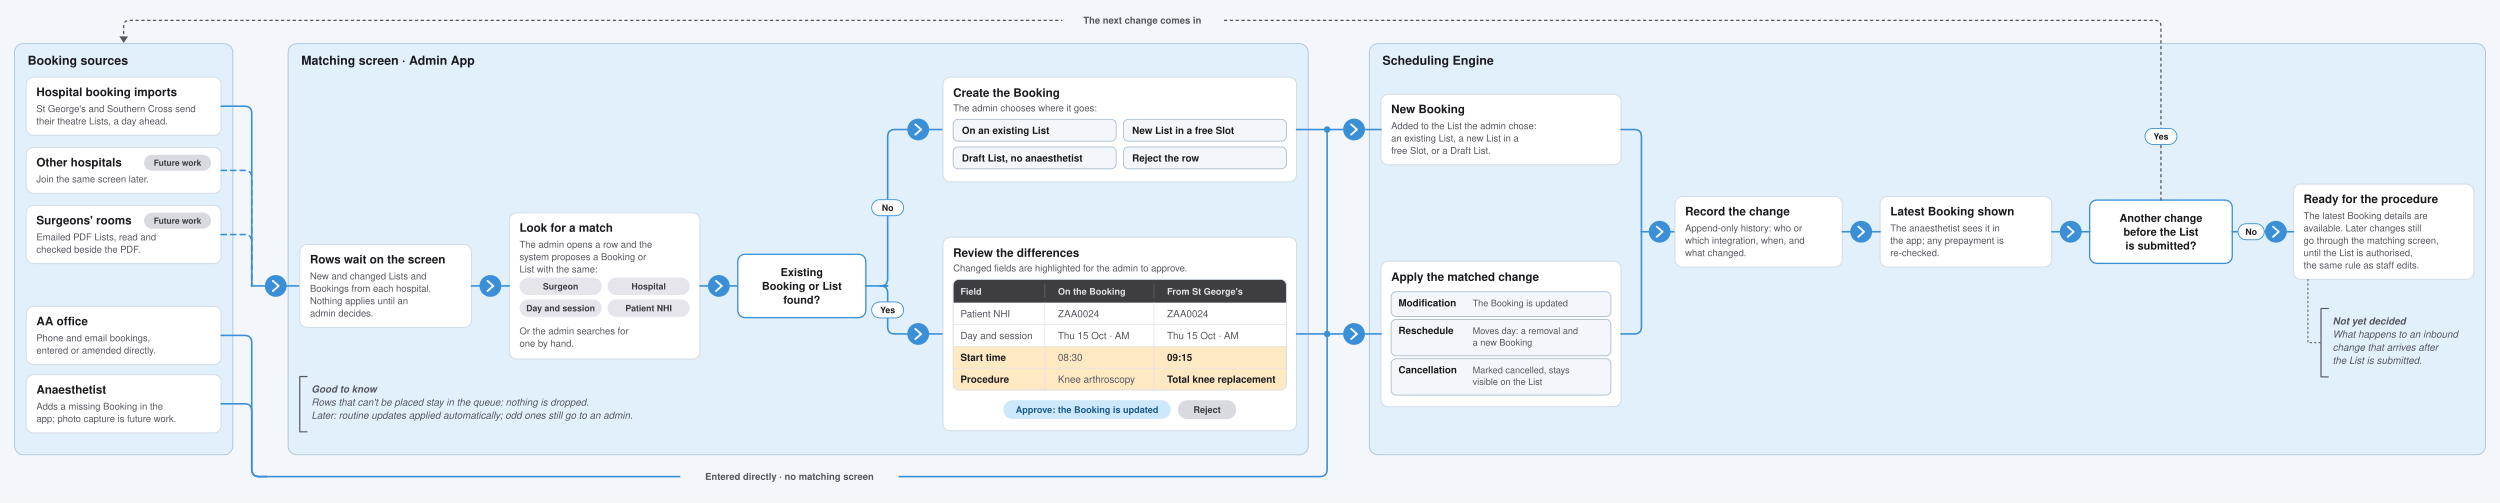
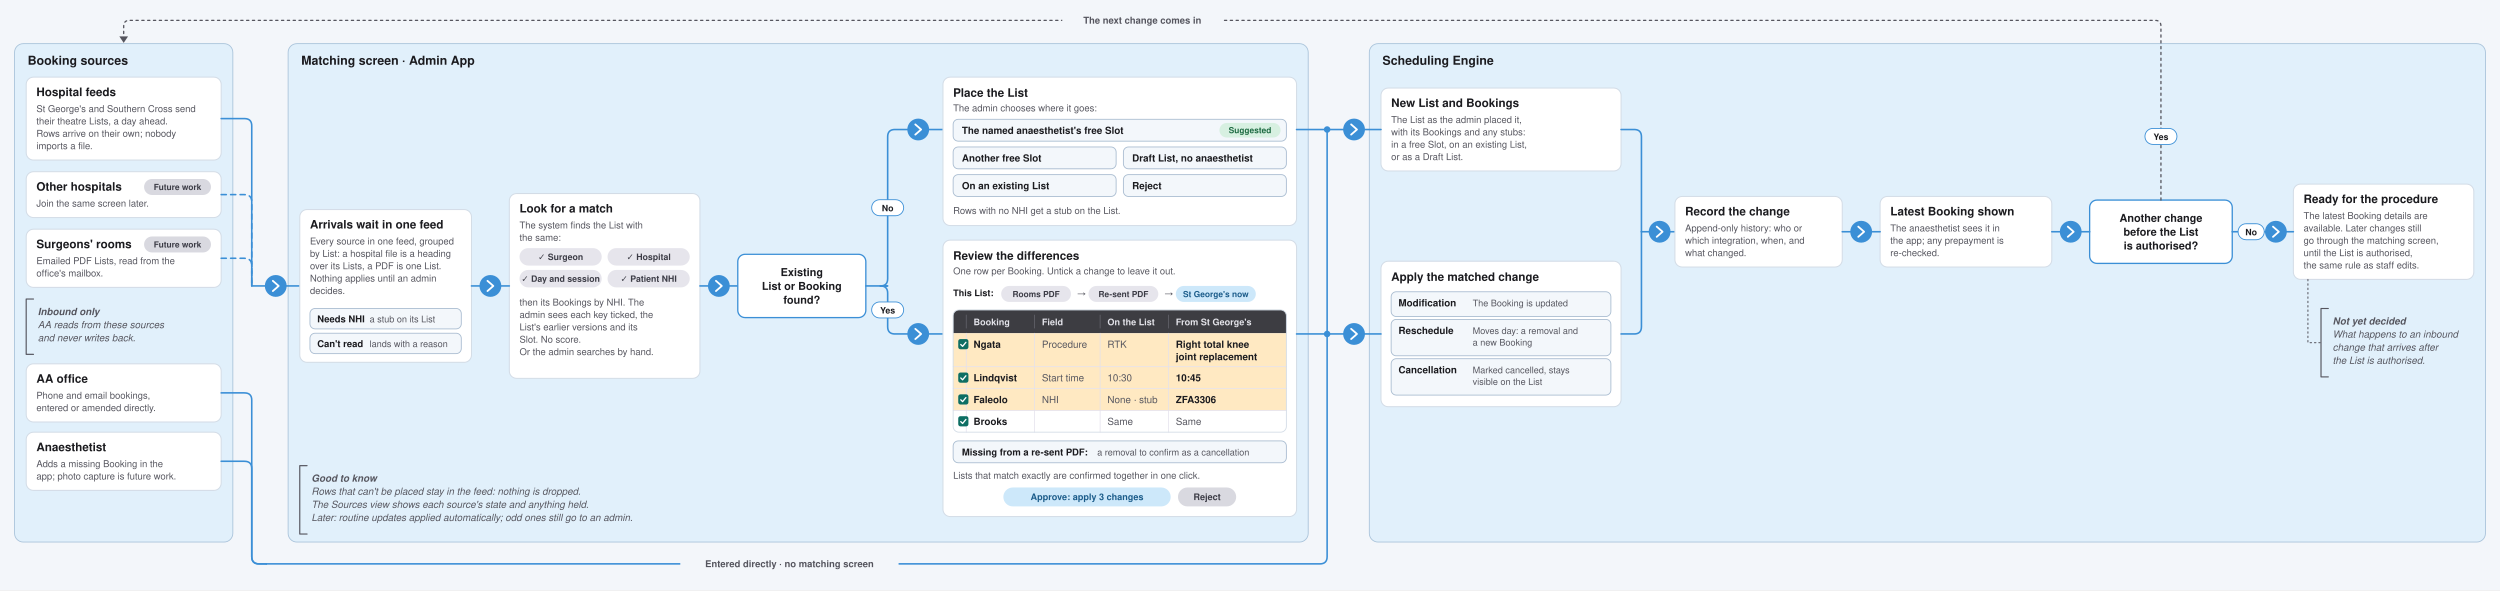
- <svg xmlns="http://www.w3.org/2000/svg" viewBox="0 0 3436 691" width="3436" height="691" font-family="'Schibsted Grotesk', 'Helvetica Neue', Helvetica, Arial, sans-serif">
-   <rect x="0" y="0" width="3436" height="691" rx="0" fill="#F3F6FA" />
-   <rect id="booking-sources" x="20" y="60" width="300" height="565" rx="12" fill="#E1F0FB" stroke="#A9C3DA" stroke-width="1.2" />
+ <svg xmlns="http://www.w3.org/2000/svg" viewBox="0 0 3436 811" width="3436" height="811" font-family="'Schibsted Grotesk', 'Helvetica Neue', Helvetica, Arial, sans-serif">
+   <rect x="0" y="0" width="3436" height="811" rx="0" fill="#F3F6FA" />
+   <rect id="booking-sources" x="20" y="60" width="300" height="685" rx="12" fill="#E1F0FB" stroke="#A9C3DA" stroke-width="1.2" />
  <text x="38" y="89" font-size="17" font-weight="800" fill="#1B1B1F" text-anchor="start">Booking sources</text>
-   <rect id="matching-screen" x="396" y="60" width="1402" height="565" rx="12" fill="#E1F0FB" stroke="#A9C3DA" stroke-width="1.2" />
+   <rect id="matching-screen" x="396" y="60" width="1402" height="685" rx="12" fill="#E1F0FB" stroke="#A9C3DA" stroke-width="1.2" />
  <text x="414" y="89" font-size="17" font-weight="800" fill="#1B1B1F" text-anchor="start">Matching screen · Admin App</text>
-   <rect id="scheduling-engine" x="1882" y="60" width="1534" height="565" rx="12" fill="#E1F0FB" stroke="#A9C3DA" stroke-width="1.2" />
+   <rect id="scheduling-engine" x="1882" y="60" width="1534" height="685" rx="12" fill="#E1F0FB" stroke="#A9C3DA" stroke-width="1.2" />
  <text x="1900" y="89" font-size="17" font-weight="800" fill="#1B1B1F" text-anchor="start">Scheduling Engine</text>
-   <rect id="hospital-systems" x="36" y="106.0" width="268" height="80" rx="10" fill="#FFFFFF" stroke="#D3DCE6" stroke-width="1.4" />
-   <text x="50" y="132.0" font-size="16" font-weight="700" fill="#1B1B1F" text-anchor="start">Hospital booking imports</text>
-   <text x="50" y="154.0" font-size="13" font-weight="400" fill="#55555E" text-anchor="start">St George's and Southern Cross send</text>
-   <text x="50" y="171.0" font-size="13" font-weight="400" fill="#55555E" text-anchor="start">their theatre Lists, a day ahead.</text>
-   <rect id="other-hospitals" x="36" y="202.667" width="268" height="63" rx="10" fill="#FFFFFF" stroke="#D3DCE6" stroke-width="1.4" />
-   <text x="50" y="228.667" font-size="16" font-weight="700" fill="#1B1B1F" text-anchor="start">Other hospitals</text>
-   <rect x="198.0" y="212.667" width="92" height="22" rx="11.0" fill="#D9D9E0" />
-   <text x="244.0" y="227.807" font-size="11.5" font-weight="600" fill="#3C3C46" text-anchor="middle">Future work</text>
-   <text x="50" y="250.667" font-size="13" font-weight="400" fill="#55555E" text-anchor="start">Join the same screen later.</text>
-   <rect id="surgeons-rooms" x="36" y="282.333" width="268" height="80" rx="10" fill="#FFFFFF" stroke="#D3DCE6" stroke-width="1.4" />
-   <text x="50" y="308.333" font-size="16" font-weight="700" fill="#1B1B1F" text-anchor="start">Surgeons' rooms</text>
-   <rect x="198.0" y="292.333" width="92" height="22" rx="11.0" fill="#D9D9E0" />
-   <text x="244.0" y="307.473" font-size="11.5" font-weight="600" fill="#3C3C46" text-anchor="middle">Future work</text>
-   <text x="50" y="330.333" font-size="13" font-weight="400" fill="#55555E" text-anchor="start">Emailed PDF Lists, read and</text>
-   <text x="50" y="347.333" font-size="13" font-weight="400" fill="#55555E" text-anchor="start">checked beside the PDF.</text>
-   <rect id="aa-office" x="36" y="421.0" width="268" height="80" rx="10" fill="#FFFFFF" stroke="#D3DCE6" stroke-width="1.4" />
-   <text x="50" y="447.0" font-size="16" font-weight="700" fill="#1B1B1F" text-anchor="start">AA office</text>
-   <text x="50" y="469.0" font-size="13" font-weight="400" fill="#55555E" text-anchor="start">Phone and email bookings,</text>
-   <text x="50" y="486.0" font-size="13" font-weight="400" fill="#55555E" text-anchor="start">entered or amended directly.</text>
-   <rect id="anaesthetist-entry" x="36" y="515.0" width="268" height="80" rx="10" fill="#FFFFFF" stroke="#D3DCE6" stroke-width="1.4" />
-   <text x="50" y="541.0" font-size="16" font-weight="700" fill="#1B1B1F" text-anchor="start">Anaesthetist</text>
-   <text x="50" y="563.0" font-size="13" font-weight="400" fill="#55555E" text-anchor="start">Adds a missing Booking in the</text>
-   <text x="50" y="580.0" font-size="13" font-weight="400" fill="#55555E" text-anchor="start">app; photo capture is future work.</text>
-   <path d="M304 146.0 H336 Q346 146.0 346 156.0 V393" stroke="#3B8FD6" stroke-width="2.2" fill="none" stroke-linecap="round" stroke-linejoin="round" />
-   <path d="M304 234.167 H336 Q346 234.167 346 244.167 V393" stroke="#3B8FD6" stroke-width="2.2" fill="none" stroke-linecap="round" stroke-linejoin="round" stroke-dasharray="7 6" />
-   <path d="M304 322.333 H336 Q346 322.333 346 332.333 V393" stroke="#3B8FD6" stroke-width="2.2" fill="none" stroke-linecap="round" stroke-linejoin="round" stroke-dasharray="7 6" />
+   <rect id="hospital-systems" x="36" y="106" width="268" height="114" rx="10" fill="#FFFFFF" stroke="#D3DCE6" stroke-width="1.4" />
+   <text x="50" y="132" font-size="16" font-weight="700" fill="#1B1B1F" text-anchor="start">Hospital feeds</text>
+   <text x="50" y="154" font-size="13" font-weight="400" fill="#55555E" text-anchor="start">St George's and Southern Cross send</text>
+   <text x="50" y="171" font-size="13" font-weight="400" fill="#55555E" text-anchor="start">their theatre Lists, a day ahead.</text>
+   <text x="50" y="188" font-size="13" font-weight="400" fill="#55555E" text-anchor="start">Rows arrive on their own; nobody</text>
+   <text x="50" y="205" font-size="13" font-weight="400" fill="#55555E" text-anchor="start">imports a file.</text>
+   <rect id="other-hospitals" x="36" y="236" width="268" height="63" rx="10" fill="#FFFFFF" stroke="#D3DCE6" stroke-width="1.4" />
+   <text x="50" y="262" font-size="16" font-weight="700" fill="#1B1B1F" text-anchor="start">Other hospitals</text>
+   <rect x="198" y="246" width="92" height="22" rx="11.0" fill="#D9D9E0" />
+   <text x="244" y="261.14" font-size="11.5" font-weight="600" fill="#3C3C46" text-anchor="middle">Future work</text>
+   <text x="50" y="284" font-size="13" font-weight="400" fill="#55555E" text-anchor="start">Join the same screen later.</text>
+   <rect id="surgeons-rooms" x="36" y="315" width="268" height="80" rx="10" fill="#FFFFFF" stroke="#D3DCE6" stroke-width="1.4" />
+   <text x="50" y="341" font-size="16" font-weight="700" fill="#1B1B1F" text-anchor="start">Surgeons' rooms</text>
+   <rect x="198" y="325" width="92" height="22" rx="11.0" fill="#D9D9E0" />
+   <text x="244" y="340.14" font-size="11.5" font-weight="600" fill="#3C3C46" text-anchor="middle">Future work</text>
+   <text x="50" y="363" font-size="13" font-weight="400" fill="#55555E" text-anchor="start">Emailed PDF Lists, read from the</text>
+   <text x="50" y="380" font-size="13" font-weight="400" fill="#55555E" text-anchor="start">office's mailbox.</text>
+   <rect id="inbound-only" x="36" y="411" width="268" height="76" rx="0" fill="none" />
+   <path d="M46 411 H36 V487 H46" stroke="#55555E" stroke-width="1.6" fill="none" stroke-linecap="round" stroke-linejoin="round" />
+   <text x="52" y="433" font-size="13.5" font-weight="700" fill="#55555E" text-anchor="start" font-style="italic">Inbound only</text>
+   <text x="52" y="451" font-size="13.5" font-weight="400" fill="#55555E" text-anchor="start" font-style="italic">AA reads from these sources</text>
+   <text x="52" y="469" font-size="13.5" font-weight="400" fill="#55555E" text-anchor="start" font-style="italic">and never writes back.</text>
+   <rect id="aa-office" x="36" y="500" width="268" height="80" rx="10" fill="#FFFFFF" stroke="#D3DCE6" stroke-width="1.4" />
+   <text x="50" y="526" font-size="16" font-weight="700" fill="#1B1B1F" text-anchor="start">AA office</text>
+   <text x="50" y="548" font-size="13" font-weight="400" fill="#55555E" text-anchor="start">Phone and email bookings,</text>
+   <text x="50" y="565" font-size="13" font-weight="400" fill="#55555E" text-anchor="start">entered or amended directly.</text>
+   <rect id="anaesthetist-entry" x="36" y="594" width="268" height="80" rx="10" fill="#FFFFFF" stroke="#D3DCE6" stroke-width="1.4" />
+   <text x="50" y="620" font-size="16" font-weight="700" fill="#1B1B1F" text-anchor="start">Anaesthetist</text>
+   <text x="50" y="642" font-size="13" font-weight="400" fill="#55555E" text-anchor="start">Adds a missing Booking in the</text>
+   <text x="50" y="659" font-size="13" font-weight="400" fill="#55555E" text-anchor="start">app; photo capture is future work.</text>
+   <path d="M304 163 H336 Q346 163 346 173 V393" stroke="#3B8FD6" stroke-width="2.2" fill="none" stroke-linecap="round" stroke-linejoin="round" />
+   <path d="M304 267.5 H336 Q346 267.5 346 277.5 V393" stroke="#3B8FD6" stroke-width="2.2" fill="none" stroke-linecap="round" stroke-linejoin="round" stroke-dasharray="7 6" />
+   <path d="M304 355 H336 Q346 355 346 365 V393" stroke="#3B8FD6" stroke-width="2.2" fill="none" stroke-linecap="round" stroke-linejoin="round" stroke-dasharray="7 6" />
  <path d="M346 393 H412" stroke="#3B8FD6" stroke-width="2.2" fill="none" stroke-linecap="round" stroke-linejoin="round" />
  <circle cx="379.0" cy="393" r="15" fill="#3B8FD6" />
  <path d="M375.0 386 L383.0 393 L375.0 400" stroke="#FFFFFF" stroke-width="2.5" fill="none" stroke-linecap="round" stroke-linejoin="round" />
-   <path d="M304 461.0 H336 Q346 461.0 346 471.0 V645 Q346 655 356 655 H366" stroke="#3B8FD6" stroke-width="2.2" fill="none" stroke-linecap="round" stroke-linejoin="round" />
-   <path d="M304 555.0 H336 Q346 555.0 346 565.0 V645 Q346 655 356 655 H366" stroke="#3B8FD6" stroke-width="2.2" fill="none" stroke-linecap="round" stroke-linejoin="round" />
-   <rect id="rows-wait" x="412" y="336.0" width="236" height="114" rx="10" fill="#FFFFFF" stroke="#D3DCE6" stroke-width="1.4" />
-   <text x="426" y="362.0" font-size="16" font-weight="700" fill="#1B1B1F" text-anchor="start">Rows wait on the screen</text>
-   <text x="426" y="384.0" font-size="13" font-weight="400" fill="#55555E" text-anchor="start">New and changed Lists and</text>
-   <text x="426" y="401.0" font-size="13" font-weight="400" fill="#55555E" text-anchor="start">Bookings from each hospital.</text>
-   <text x="426" y="418.0" font-size="13" font-weight="400" fill="#55555E" text-anchor="start">Nothing applies until an</text>
-   <text x="426" y="435.0" font-size="13" font-weight="400" fill="#55555E" text-anchor="start">admin decides.</text>
-   <rect id="look-for-match" x="700" y="292.5" width="262" height="201" rx="10" fill="#FFFFFF" stroke="#D3DCE6" stroke-width="1.4" />
-   <text x="714" y="318.5" font-size="16" font-weight="700" fill="#1B1B1F" text-anchor="start">Look for a match</text>
-   <text x="714" y="340.5" font-size="13" font-weight="400" fill="#55555E" text-anchor="start">The admin opens a row and the</text>
-   <text x="714" y="357.5" font-size="13" font-weight="400" fill="#55555E" text-anchor="start">system proposes a Booking or</text>
-   <text x="714" y="374.5" font-size="13" font-weight="400" fill="#55555E" text-anchor="start">List with the same:</text>
-   <rect x="714.0" y="381.5" width="113.0" height="24" rx="12.0" fill="#E6E5EC" />
-   <text x="770.5" y="397.82" font-size="12" font-weight="600" fill="#3C3C46" text-anchor="middle">Surgeon</text>
-   <rect x="835.0" y="381.5" width="113.0" height="24" rx="12.0" fill="#E6E5EC" />
-   <text x="891.5" y="397.82" font-size="12" font-weight="600" fill="#3C3C46" text-anchor="middle">Hospital</text>
-   <rect x="714.0" y="411.5" width="113.0" height="24" rx="12.0" fill="#E6E5EC" />
-   <text x="770.5" y="427.82" font-size="12" font-weight="600" fill="#3C3C46" text-anchor="middle">Day and session</text>
-   <rect x="835.0" y="411.5" width="113.0" height="24" rx="12.0" fill="#E6E5EC" />
-   <text x="891.5" y="427.82" font-size="12" font-weight="600" fill="#3C3C46" text-anchor="middle">Patient NHI</text>
-   <text x="714" y="459.5" font-size="13" font-weight="400" fill="#55555E" text-anchor="start">Or the admin searches for</text>
-   <text x="714" y="476.5" font-size="13" font-weight="400" fill="#55555E" text-anchor="start">one by hand.</text>
+   <path d="M304 540 H336 Q346 540 346 550 V765 Q346 775 356 775 H366" stroke="#3B8FD6" stroke-width="2.2" fill="none" stroke-linecap="round" stroke-linejoin="round" />
+   <path d="M304 634 H336 Q346 634 346 644 V765 Q346 775 356 775 H366" stroke="#3B8FD6" stroke-width="2.2" fill="none" stroke-linecap="round" stroke-linejoin="round" />
+   <rect id="rows-wait" x="412" y="288" width="236" height="210" rx="10" fill="#FFFFFF" stroke="#D3DCE6" stroke-width="1.4" />
+   <text x="426" y="314" font-size="16" font-weight="700" fill="#1B1B1F" text-anchor="start">Arrivals wait in one feed</text>
+   <text x="426" y="336" font-size="13" font-weight="400" fill="#55555E" text-anchor="start">Every source in one feed, grouped</text>
+   <text x="426" y="353" font-size="13" font-weight="400" fill="#55555E" text-anchor="start">by List: a hospital file is a heading</text>
+   <text x="426" y="370" font-size="13" font-weight="400" fill="#55555E" text-anchor="start">over its Lists, a PDF is one List.</text>
+   <text x="426" y="387" font-size="13" font-weight="400" fill="#55555E" text-anchor="start">Nothing applies until an admin</text>
+   <text x="426" y="404" font-size="13" font-weight="400" fill="#55555E" text-anchor="start">decides.</text>
+   <rect x="426" y="424" width="208" height="28" rx="7" fill="#F3F7FB" stroke="#A9BCD0" stroke-width="1.2" />
+   <text x="436" y="443" font-size="13" font-weight="700" fill="#1B1B1F" text-anchor="start">Needs NHI</text>
+   <text x="508" y="443" font-size="12.5" font-weight="400" fill="#55555E" text-anchor="start">a stub on its List</text>
+   <rect x="426" y="458" width="208" height="28" rx="7" fill="#F3F7FB" stroke="#A9BCD0" stroke-width="1.2" />
+   <text x="436" y="477" font-size="13" font-weight="700" fill="#1B1B1F" text-anchor="start">Can't read</text>
+   <text x="508" y="477" font-size="12.5" font-weight="400" fill="#55555E" text-anchor="start">lands with a reason</text>
+   <rect id="look-for-match" x="700" y="266" width="262" height="254" rx="10" fill="#FFFFFF" stroke="#D3DCE6" stroke-width="1.4" />
+   <text x="714" y="292" font-size="16" font-weight="700" fill="#1B1B1F" text-anchor="start">Look for a match</text>
+   <text x="714" y="314" font-size="13" font-weight="400" fill="#55555E" text-anchor="start">The system finds the List with</text>
+   <text x="714" y="331" font-size="13" font-weight="400" fill="#55555E" text-anchor="start">the same:</text>
+   <rect x="714.0" y="341" width="113.0" height="24" rx="12.0" fill="#E6E5EC" />
+   <text x="770.5" y="357.32" font-size="12" font-weight="600" fill="#3C3C46" text-anchor="middle">✓ Surgeon</text>
+   <rect x="835.0" y="341" width="113.0" height="24" rx="12.0" fill="#E6E5EC" />
+   <text x="891.5" y="357.32" font-size="12" font-weight="600" fill="#3C3C46" text-anchor="middle">✓ Hospital</text>
+   <rect x="714.0" y="371" width="113.0" height="24" rx="12.0" fill="#E6E5EC" />
+   <text x="770.5" y="387.32" font-size="12" font-weight="600" fill="#3C3C46" text-anchor="middle">✓ Day and session</text>
+   <rect x="835.0" y="371" width="113.0" height="24" rx="12.0" fill="#E6E5EC" />
+   <text x="891.5" y="387.32" font-size="12" font-weight="600" fill="#3C3C46" text-anchor="middle">✓ Patient NHI</text>
+   <text x="714" y="420" font-size="13" font-weight="400" fill="#55555E" text-anchor="start">then its Bookings by NHI. The</text>
+   <text x="714" y="437" font-size="13" font-weight="400" fill="#55555E" text-anchor="start">admin sees each key ticked, the</text>
+   <text x="714" y="454" font-size="13" font-weight="400" fill="#55555E" text-anchor="start">List's earlier versions and its</text>
+   <text x="714" y="471" font-size="13" font-weight="400" fill="#55555E" text-anchor="start">Slot. No score.</text>
+   <text x="714" y="488" font-size="13" font-weight="400" fill="#55555E" text-anchor="start">Or the admin searches by hand.</text>
  <path d="M648 393 H700" stroke="#3B8FD6" stroke-width="2.2" fill="none" stroke-linecap="round" stroke-linejoin="round" />
  <circle cx="674.0" cy="393" r="15" fill="#3B8FD6" />
  <path d="M670.0 386 L678.0 393 L670.0 400" stroke="#FFFFFF" stroke-width="2.5" fill="none" stroke-linecap="round" stroke-linejoin="round" />
  <path d="M962 393 H1014" stroke="#3B8FD6" stroke-width="2.2" fill="none" stroke-linecap="round" stroke-linejoin="round" />
  <circle cx="988.0" cy="393" r="15" fill="#3B8FD6" />
  <path d="M984.0 386 L992.0 393 L984.0 400" stroke="#FFFFFF" stroke-width="2.5" fill="none" stroke-linecap="round" stroke-linejoin="round" />
  <rect id="match-found" x="1014" y="349.5" width="176" height="87" rx="10" fill="#FFFFFF" stroke="#3B8FD6" stroke-width="1.8" />
  <text x="1102.0" y="379.4" font-size="15" font-weight="700" fill="#1B1B1F" text-anchor="middle">Existing</text>
-   <text x="1102.0" y="398.4" font-size="15" font-weight="700" fill="#1B1B1F" text-anchor="middle">Booking or List</text>
+   <text x="1102.0" y="398.4" font-size="15" font-weight="700" fill="#1B1B1F" text-anchor="middle">List or Booking</text>
  <text x="1102.0" y="417.4" font-size="15" font-weight="700" fill="#1B1B1F" text-anchor="middle">found?</text>
  <path d="M1190 393 H1220" stroke="#3B8FD6" stroke-width="2.2" fill="none" stroke-linecap="round" stroke-linejoin="round" />
  <path d="M1219 393 H1210 Q1220 393 1220 383 V188.0 Q1220 178.0 1230 178.0 H1296" stroke="#3B8FD6" stroke-width="2.2" fill="none" stroke-linecap="round" stroke-linejoin="round" />
  <path d="M1219 393 H1210 Q1220 393 1220 403 V449.0 Q1220 459.0 1230 459.0 H1296" stroke="#3B8FD6" stroke-width="2.2" fill="none" stroke-linecap="round" stroke-linejoin="round" />
  <circle cx="1262.0" cy="178.0" r="15" fill="#3B8FD6" />
  <path d="M1258.0 171.0 L1266.0 178.0 L1258.0 185.0" stroke="#FFFFFF" stroke-width="2.5" fill="none" stroke-linecap="round" stroke-linejoin="round" />
  <circle cx="1262.0" cy="459.0" r="15" fill="#3B8FD6" />
  <path d="M1258.0 452.0 L1266.0 459.0 L1258.0 466.0" stroke="#FFFFFF" stroke-width="2.5" fill="none" stroke-linecap="round" stroke-linejoin="round" />
  <rect x="1198.0" y="274.5" width="44" height="22" rx="11.0" fill="#FFFFFF" stroke="#3B8FD6" stroke-width="1.2" />
-   <text x="1220" y="289.82" font-size="12" font-weight="700" fill="#1B1B1F" text-anchor="middle">No</text>
+   <text x="1220" y="290.32" font-size="12" font-weight="700" fill="#1B1B1F" text-anchor="middle">No</text>
  <rect x="1198.0" y="415.0" width="44" height="22" rx="11.0" fill="#FFFFFF" stroke="#3B8FD6" stroke-width="1.2" />
-   <text x="1220" y="430.32" font-size="12" font-weight="700" fill="#1B1B1F" text-anchor="middle">Yes</text>
-   <rect id="create-booking" x="1296" y="106" width="486" height="144" rx="10" fill="#FFFFFF" stroke="#D3DCE6" stroke-width="1.4" />
-   <text x="1310" y="133" font-size="16" font-weight="700" fill="#1B1B1F" text-anchor="start">Create the Booking</text>
+   <text x="1220" y="430.82" font-size="12" font-weight="700" fill="#1B1B1F" text-anchor="middle">Yes</text>
+   <rect id="create-booking" x="1296" y="106" width="486" height="204" rx="10" fill="#FFFFFF" stroke="#D3DCE6" stroke-width="1.4" />
+   <text x="1310" y="133" font-size="16" font-weight="700" fill="#1B1B1F" text-anchor="start">Place the List</text>
  <text x="1310" y="153" font-size="13" font-weight="400" fill="#55555E" text-anchor="start">The admin chooses where it goes:</text>
-   <rect x="1310.0" y="164" width="224.0" height="30" rx="7" fill="#F3F7FB" stroke="#A9BCD0" stroke-width="1.2" />
-   <text x="1322.0" y="184" font-size="13.5" font-weight="600" fill="#1B1B1F" text-anchor="start">On an existing List</text>
-   <rect x="1544.0" y="164" width="224.0" height="30" rx="7" fill="#F3F7FB" stroke="#A9BCD0" stroke-width="1.2" />
-   <text x="1556.0" y="184" font-size="13.5" font-weight="600" fill="#1B1B1F" text-anchor="start">New List in a free Slot</text>
+   <rect x="1310.0" y="164" width="458.0" height="30" rx="7" fill="#F3F7FB" stroke="#A9BCD0" stroke-width="1.2" />
+   <text x="1322.0" y="184" font-size="13.5" font-weight="600" fill="#1B1B1F" text-anchor="start">The named anaesthetist's free Slot</text>
+   <rect x="1676.0" y="169" width="84" height="20" rx="10" fill="#D7F0E1" />
+   <text x="1718.0" y="183" font-size="11.5" font-weight="600" fill="#1E6B43" text-anchor="middle">Suggested</text>
  <rect x="1310.0" y="202" width="224.0" height="30" rx="7" fill="#F3F7FB" stroke="#A9BCD0" stroke-width="1.2" />
-   <text x="1322.0" y="222" font-size="13.5" font-weight="600" fill="#1B1B1F" text-anchor="start">Draft List, no anaesthetist</text>
+   <text x="1322.0" y="222" font-size="13.5" font-weight="600" fill="#1B1B1F" text-anchor="start">Another free Slot</text>
  <rect x="1544.0" y="202" width="224.0" height="30" rx="7" fill="#F3F7FB" stroke="#A9BCD0" stroke-width="1.2" />
-   <text x="1556.0" y="222" font-size="13.5" font-weight="600" fill="#1B1B1F" text-anchor="start">Reject the row</text>
-   <rect id="review-differences" x="1296" y="326" width="486" height="266" rx="10" fill="#FFFFFF" stroke="#D3DCE6" stroke-width="1.4" />
-   <text x="1310" y="353" font-size="16" font-weight="700" fill="#1B1B1F" text-anchor="start">Review the differences</text>
-   <text x="1310" y="373" font-size="13" font-weight="400" fill="#55555E" text-anchor="start">Changed fields are highlighted for the admin to approve.</text>
+   <text x="1556.0" y="222" font-size="13.5" font-weight="600" fill="#1B1B1F" text-anchor="start">Draft List, no anaesthetist</text>
+   <rect x="1310.0" y="240" width="224.0" height="30" rx="7" fill="#F3F7FB" stroke="#A9BCD0" stroke-width="1.2" />
+   <text x="1322.0" y="260" font-size="13.5" font-weight="600" fill="#1B1B1F" text-anchor="start">On an existing List</text>
+   <rect x="1544.0" y="240" width="224.0" height="30" rx="7" fill="#F3F7FB" stroke="#A9BCD0" stroke-width="1.2" />
+   <text x="1556.0" y="260" font-size="13.5" font-weight="600" fill="#1B1B1F" text-anchor="start">Reject</text>
+   <text x="1310" y="294" font-size="13" font-weight="400" fill="#55555E" text-anchor="start">Rows with no NHI get a stub on the List.</text>
+   <rect id="review-differences" x="1296" y="330" width="486" height="380" rx="10" fill="#FFFFFF" stroke="#D3DCE6" stroke-width="1.4" />
+   <text x="1310" y="357" font-size="16" font-weight="700" fill="#1B1B1F" text-anchor="start">Review the differences</text>
+   <text x="1310" y="377" font-size="13" font-weight="400" fill="#55555E" text-anchor="start">One row per Booking. Untick a change to leave it out.</text>
+   <g id="list-versions">
+     <text x="1310" y="407" font-size="12.5" font-weight="700" fill="#1B1B1F" text-anchor="start">This List:</text>
+     <rect x="1376" y="393" width="96" height="22" rx="11.0" fill="#E6E5EC" />
+     <text x="1424.0" y="408.32" font-size="11.5" font-weight="600" fill="#3C3C46" text-anchor="middle">Rooms PDF</text>
+     <text x="1480" y="408" font-size="13" font-weight="600" fill="#55555E" text-anchor="start">→</text>
+     <rect x="1496" y="393" width="96" height="22" rx="11.0" fill="#E6E5EC" />
+     <text x="1544.0" y="408.32" font-size="11.5" font-weight="600" fill="#3C3C46" text-anchor="middle">Re-sent PDF</text>
+     <text x="1600" y="408" font-size="13" font-weight="600" fill="#55555E" text-anchor="start">→</text>
+     <rect x="1616" y="393" width="110" height="22" rx="11.0" fill="#CDE8FA" />
+     <text x="1671.0" y="408.32" font-size="11.5" font-weight="600" fill="#1B5C8A" text-anchor="middle">St George's now</text>
+   </g>
  <clipPath id="diff-clip">
-     <rect x="1310" y="384" width="458" height="152" rx="8" />
+     <rect x="1310" y="426" width="458" height="168" rx="8" />
  </clipPath>
  <g clip-path="url(#diff-clip)">
-     <rect x="1310" y="384" width="458" height="152" rx="0" fill="#FFFFFF" />
-     <rect x="1310" y="384" width="458" height="32" rx="0" fill="#3D3D42" />
-     <rect x="1310" y="476" width="458" height="30" rx="0" fill="#FFE9C2" />
-     <rect x="1310" y="506" width="458" height="30" rx="0" fill="#FFE9C2" />
+     <rect x="1310" y="426" width="458" height="168" rx="0" fill="#FFFFFF" />
+     <rect x="1310" y="426" width="458" height="32" rx="0" fill="#3D3D42" />
+     <rect x="1310" y="458" width="458" height="46" rx="0" fill="#FFE9C2" />
+     <rect x="1310" y="504" width="458" height="30" rx="0" fill="#FFE9C2" />
+     <rect x="1310" y="534" width="458" height="30" rx="0" fill="#FFE9C2" />
  </g>
-   <path d="M1310 446 H1768" stroke="#E3E0EC" stroke-width="1" fill="none" stroke-linecap="round" stroke-linejoin="round" />
-   <path d="M1310 476 H1768" stroke="#E3E0EC" stroke-width="1" fill="none" stroke-linecap="round" stroke-linejoin="round" />
-   <path d="M1310 506 H1768" stroke="#E3E0EC" stroke-width="1" fill="none" stroke-linecap="round" stroke-linejoin="round" />
-   <path d="M1436 391 V409" stroke="#66666E" stroke-width="1" fill="none" stroke-linecap="round" stroke-linejoin="round" />
-   <path d="M1436 416 V536" stroke="#E3E0EC" stroke-width="1" fill="none" stroke-linecap="round" stroke-linejoin="round" />
-   <path d="M1586 391 V409" stroke="#66666E" stroke-width="1" fill="none" stroke-linecap="round" stroke-linejoin="round" />
-   <path d="M1586 416 V536" stroke="#E3E0EC" stroke-width="1" fill="none" stroke-linecap="round" stroke-linejoin="round" />
-   <rect x="1310" y="384" width="458" height="152" rx="8" fill="none" stroke="#D3DCE6" stroke-width="1.2" />
-   <text x="1320" y="405" font-size="12.5" font-weight="700" fill="#E4E4EA" text-anchor="start">Field</text>
-   <text x="1454" y="405" font-size="12.5" font-weight="700" fill="#E4E4EA" text-anchor="start">On the Booking</text>
-   <text x="1604" y="405" font-size="12.5" font-weight="700" fill="#E4E4EA" text-anchor="start">From St George's</text>
-   <text x="1320" y="436" font-size="13.5" font-weight="400" fill="#55555E" text-anchor="start">Patient NHI</text>
-   <text x="1454" y="436" font-size="13.5" font-weight="400" fill="#55555E" text-anchor="start">ZAA0024</text>
-   <text x="1604" y="436" font-size="13.5" font-weight="400" fill="#55555E" text-anchor="start">ZAA0024</text>
-   <text x="1320" y="466" font-size="13.5" font-weight="400" fill="#55555E" text-anchor="start">Day and session</text>
-   <text x="1454" y="466" font-size="13.5" font-weight="400" fill="#55555E" text-anchor="start">Thu 15 Oct · AM</text>
-   <text x="1604" y="466" font-size="13.5" font-weight="400" fill="#55555E" text-anchor="start">Thu 15 Oct · AM</text>
-   <text x="1320" y="496" font-size="13.5" font-weight="600" fill="#1B1B1F" text-anchor="start">Start time</text>
-   <text x="1454" y="496" font-size="13.5" font-weight="400" fill="#55555E" text-anchor="start">08:30</text>
-   <text x="1604" y="496" font-size="13.5" font-weight="700" fill="#1B1B1F" text-anchor="start">09:15</text>
-   <text x="1320" y="526" font-size="13.5" font-weight="600" fill="#1B1B1F" text-anchor="start">Procedure</text>
-   <text x="1454" y="526" font-size="13.5" font-weight="400" fill="#55555E" text-anchor="start">Knee arthroscopy</text>
-   <text x="1604" y="526" font-size="13.5" font-weight="700" fill="#1B1B1F" text-anchor="start">Total knee replacement</text>
-   <rect x="1379.0" y="550" width="230" height="26" rx="13.0" fill="#CDE8FA" />
-   <text x="1494.0" y="567.5" font-size="12.5" font-weight="600" fill="#1B5C8A" text-anchor="middle">Approve: the Booking is updated</text>
-   <rect x="1619.0" y="550" width="80" height="26" rx="13.0" fill="#D9D9E0" />
-   <text x="1659.0" y="567.5" font-size="12.5" font-weight="600" fill="#3C3C46" text-anchor="middle">Reject</text>
-   <rect id="matching-notes" x="412" y="517.5" width="550" height="76" rx="0" fill="none" />
-   <path d="M422 517.5 H412 V593.5 H422" stroke="#55555E" stroke-width="1.6" fill="none" stroke-linecap="round" stroke-linejoin="round" />
-   <text x="428" y="539.5" font-size="13.5" font-weight="700" fill="#55555E" text-anchor="start" font-style="italic">Good to know</text>
-   <text x="428" y="557.5" font-size="13.5" font-weight="400" fill="#55555E" text-anchor="start" font-style="italic">Rows that can't be placed stay in the queue: nothing is dropped.</text>
-   <text x="428" y="575.5" font-size="13.5" font-weight="400" fill="#55555E" text-anchor="start" font-style="italic">Later: routine updates applied automatically; odd ones still go to an admin.</text>
-   <rect id="new-booking" x="1898" y="129.5" width="330" height="97" rx="10" fill="#FFFFFF" stroke="#D3DCE6" stroke-width="1.4" />
-   <text x="1912" y="155.5" font-size="16" font-weight="700" fill="#1B1B1F" text-anchor="start">New Booking</text>
-   <text x="1912" y="177.5" font-size="13" font-weight="400" fill="#55555E" text-anchor="start">Added to the List the admin chose:</text>
-   <text x="1912" y="194.5" font-size="13" font-weight="400" fill="#55555E" text-anchor="start">an existing List, a new List in a</text>
-   <text x="1912" y="211.5" font-size="13" font-weight="400" fill="#55555E" text-anchor="start">free Slot, or a Draft List.</text>
+   <path d="M1310 504 H1768" stroke="#E3E0EC" stroke-width="1" fill="none" stroke-linecap="round" stroke-linejoin="round" />
+   <path d="M1310 534 H1768" stroke="#E3E0EC" stroke-width="1" fill="none" stroke-linecap="round" stroke-linejoin="round" />
+   <path d="M1310 564 H1768" stroke="#E3E0EC" stroke-width="1" fill="none" stroke-linecap="round" stroke-linejoin="round" />
+   <path d="M1328 433 V451" stroke="#66666E" stroke-width="1" fill="none" stroke-linecap="round" stroke-linejoin="round" />
+   <path d="M1328 458 V594" stroke="#E3E0EC" stroke-width="1" fill="none" stroke-linecap="round" stroke-linejoin="round" />
+   <path d="M1422 433 V451" stroke="#66666E" stroke-width="1" fill="none" stroke-linecap="round" stroke-linejoin="round" />
+   <path d="M1422 458 V594" stroke="#E3E0EC" stroke-width="1" fill="none" stroke-linecap="round" stroke-linejoin="round" />
+   <path d="M1512 433 V451" stroke="#66666E" stroke-width="1" fill="none" stroke-linecap="round" stroke-linejoin="round" />
+   <path d="M1512 458 V594" stroke="#E3E0EC" stroke-width="1" fill="none" stroke-linecap="round" stroke-linejoin="round" />
+   <path d="M1606 433 V451" stroke="#66666E" stroke-width="1" fill="none" stroke-linecap="round" stroke-linejoin="round" />
+   <path d="M1606 458 V594" stroke="#E3E0EC" stroke-width="1" fill="none" stroke-linecap="round" stroke-linejoin="round" />
+   <rect x="1310" y="426" width="458" height="168" rx="8" fill="none" stroke="#D3DCE6" stroke-width="1.2" />
+   <text x="1338" y="447" font-size="12.5" font-weight="700" fill="#E4E4EA" text-anchor="start">Booking</text>
+   <text x="1432" y="447" font-size="12.5" font-weight="700" fill="#E4E4EA" text-anchor="start">Field</text>
+   <text x="1522" y="447" font-size="12.5" font-weight="700" fill="#E4E4EA" text-anchor="start">On the List</text>
+   <text x="1616" y="447" font-size="12.5" font-weight="700" fill="#E4E4EA" text-anchor="start">From St George's</text>
+   <rect x="1317" y="466" width="14" height="14" rx="3" fill="#0D6E63" />
+   <path d="M1320.5 473.5 L1323 476 L1327.5 470.5" stroke="#FFFFFF" stroke-width="1.8" fill="none" stroke-linecap="round" stroke-linejoin="round" />
+   <text x="1338" y="478" font-size="13.5" font-weight="600" fill="#1B1B1F" text-anchor="start">Ngata</text>
+   <text x="1432" y="478" font-size="13.5" font-weight="400" fill="#55555E" text-anchor="start">Procedure</text>
+   <text x="1522" y="478" font-size="13.5" font-weight="400" fill="#55555E" text-anchor="start">RTK</text>
+   <text x="1616" y="478" font-size="13.5" font-weight="700" fill="#1B1B1F" text-anchor="start">Right total knee</text>
+   <text x="1616" y="495" font-size="13.5" font-weight="700" fill="#1B1B1F" text-anchor="start">joint replacement</text>
+   <rect x="1317" y="512" width="14" height="14" rx="3" fill="#0D6E63" />
+   <path d="M1320.5 519.5 L1323 522 L1327.5 516.5" stroke="#FFFFFF" stroke-width="1.8" fill="none" stroke-linecap="round" stroke-linejoin="round" />
+   <text x="1338" y="524" font-size="13.5" font-weight="600" fill="#1B1B1F" text-anchor="start">Lindqvist</text>
+   <text x="1432" y="524" font-size="13.5" font-weight="400" fill="#55555E" text-anchor="start">Start time</text>
+   <text x="1522" y="524" font-size="13.5" font-weight="400" fill="#55555E" text-anchor="start">10:30</text>
+   <text x="1616" y="524" font-size="13.5" font-weight="700" fill="#1B1B1F" text-anchor="start">10:45</text>
+   <rect x="1317" y="542" width="14" height="14" rx="3" fill="#0D6E63" />
+   <path d="M1320.5 549.5 L1323 552 L1327.5 546.5" stroke="#FFFFFF" stroke-width="1.8" fill="none" stroke-linecap="round" stroke-linejoin="round" />
+   <text x="1338" y="554" font-size="13.5" font-weight="600" fill="#1B1B1F" text-anchor="start">Faleolo</text>
+   <text x="1432" y="554" font-size="13.5" font-weight="400" fill="#55555E" text-anchor="start">NHI</text>
+   <text x="1522" y="554" font-size="13.5" font-weight="400" fill="#55555E" text-anchor="start">None · stub</text>
+   <text x="1616" y="554" font-size="13.5" font-weight="700" fill="#1B1B1F" text-anchor="start">ZFA3306</text>
+   <rect x="1317" y="572" width="14" height="14" rx="3" fill="#0D6E63" />
+   <path d="M1320.5 579.5 L1323 582 L1327.5 576.5" stroke="#FFFFFF" stroke-width="1.8" fill="none" stroke-linecap="round" stroke-linejoin="round" />
+   <text x="1338" y="584" font-size="13.5" font-weight="600" fill="#1B1B1F" text-anchor="start">Brooks</text>
+   <text x="1432" y="584" font-size="13.5" font-weight="400" fill="#55555E" text-anchor="start" />
+   <text x="1522" y="584" font-size="13.5" font-weight="400" fill="#55555E" text-anchor="start">Same</text>
+   <text x="1616" y="584" font-size="13.5" font-weight="400" fill="#55555E" text-anchor="start">Same</text>
+   <g id="removals">
+     <rect x="1310" y="606" width="458" height="30" rx="7" fill="#F3F7FB" stroke="#A9BCD0" stroke-width="1.2" />
+     <text x="1322" y="626" font-size="13" font-weight="700" fill="#1B1B1F" text-anchor="start">Missing from a re-sent PDF:</text>
+     <text x="1508" y="626" font-size="12.5" font-weight="400" fill="#55555E" text-anchor="start">a removal to confirm as a cancellation</text>
+   </g>
+   <text x="1310" y="658" font-size="13" font-weight="400" fill="#55555E" text-anchor="start">Lists that match exactly are confirmed together in one click.</text>
+   <rect x="1379.0" y="670" width="230" height="26" rx="13.0" fill="#CDE8FA" />
+   <text x="1494.0" y="687.32" font-size="12.5" font-weight="600" fill="#1B5C8A" text-anchor="middle">Approve: apply 3 changes</text>
+   <rect x="1619.0" y="670" width="80" height="26" rx="13.0" fill="#D9D9E0" />
+   <text x="1659.0" y="687.32" font-size="12.5" font-weight="600" fill="#3C3C46" text-anchor="middle">Reject</text>
+   <rect id="matching-notes" x="412" y="640" width="550" height="94" rx="0" fill="none" />
+   <path d="M422 640 H412 V734 H422" stroke="#55555E" stroke-width="1.6" fill="none" stroke-linecap="round" stroke-linejoin="round" />
+   <text x="428" y="662" font-size="13.5" font-weight="700" fill="#55555E" text-anchor="start" font-style="italic">Good to know</text>
+   <text x="428" y="680" font-size="13.5" font-weight="400" fill="#55555E" text-anchor="start" font-style="italic">Rows that can't be placed stay in the feed: nothing is dropped.</text>
+   <text x="428" y="698" font-size="13.5" font-weight="400" fill="#55555E" text-anchor="start" font-style="italic">The Sources view shows each source's state and anything held.</text>
+   <text x="428" y="716" font-size="13.5" font-weight="400" fill="#55555E" text-anchor="start" font-style="italic">Later: routine updates applied automatically; odd ones still go to an admin.</text>
+   <rect id="new-booking" x="1898" y="121" width="330" height="114" rx="10" fill="#FFFFFF" stroke="#D3DCE6" stroke-width="1.4" />
+   <text x="1912" y="147" font-size="16" font-weight="700" fill="#1B1B1F" text-anchor="start">New List and Bookings</text>
+   <text x="1912" y="169" font-size="13" font-weight="400" fill="#55555E" text-anchor="start">The List as the admin placed it,</text>
+   <text x="1912" y="186" font-size="13" font-weight="400" fill="#55555E" text-anchor="start">with its Bookings and any stubs:</text>
+   <text x="1912" y="203" font-size="13" font-weight="400" fill="#55555E" text-anchor="start">in a free Slot, on an existing List,</text>
+   <text x="1912" y="220" font-size="13" font-weight="400" fill="#55555E" text-anchor="start">or as a Draft List.</text>
  <rect id="apply-change" x="1898" y="359.0" width="330" height="200" rx="10" fill="#FFFFFF" stroke="#D3DCE6" stroke-width="1.4" />
  <text x="1912" y="386.0" font-size="16" font-weight="700" fill="#1B1B1F" text-anchor="start">Apply the matched change</text>
  <rect x="1912" y="401.0" width="302" height="34" rx="7" fill="#F3F7FB" stroke="#A9BCD0" stroke-width="1.2" />
  <text x="1922" y="421.0" font-size="13.5" font-weight="700" fill="#1B1B1F" text-anchor="start">Modification</text>
  <text x="2024" y="421.0" font-size="12.5" font-weight="400" fill="#55555E" text-anchor="start">The Booking is updated</text>
  <rect x="1912" y="439.0" width="302" height="50" rx="7" fill="#F3F7FB" stroke="#A9BCD0" stroke-width="1.2" />
  <text x="1922" y="459.0" font-size="13.5" font-weight="700" fill="#1B1B1F" text-anchor="start">Reschedule</text>
  <text x="2024" y="459.0" font-size="12.5" font-weight="400" fill="#55555E" text-anchor="start">Moves day: a removal and</text>
  <text x="2024" y="475.0" font-size="12.5" font-weight="400" fill="#55555E" text-anchor="start">a new Booking</text>
  <rect x="1912" y="493.0" width="302" height="50" rx="7" fill="#F3F7FB" stroke="#A9BCD0" stroke-width="1.2" />
  <text x="1922" y="513.0" font-size="13.5" font-weight="700" fill="#1B1B1F" text-anchor="start">Cancellation</text>
  <text x="2024" y="513.0" font-size="12.5" font-weight="400" fill="#55555E" text-anchor="start">Marked cancelled, stays</text>
  <text x="2024" y="529.0" font-size="12.5" font-weight="400" fill="#55555E" text-anchor="start">visible on the List</text>
  <path d="M1782 178.0 H1898" stroke="#3B8FD6" stroke-width="2.2" fill="none" stroke-linecap="round" stroke-linejoin="round" />
  <circle cx="1861.0" cy="178.0" r="15" fill="#3B8FD6" />
  <path d="M1857.0 171.0 L1865.0 178.0 L1857.0 185.0" stroke="#FFFFFF" stroke-width="2.5" fill="none" stroke-linecap="round" stroke-linejoin="round" />
  <path d="M1782 459.0 H1898" stroke="#3B8FD6" stroke-width="2.2" fill="none" stroke-linecap="round" stroke-linejoin="round" />
  <circle cx="1861.0" cy="459.0" r="15" fill="#3B8FD6" />
  <path d="M1857.0 452.0 L1865.0 459.0 L1857.0 466.0" stroke="#FFFFFF" stroke-width="2.5" fill="none" stroke-linecap="round" stroke-linejoin="round" />
-   <path d="M366 655 H1814 Q1824 655 1824 645 V178.0" stroke="#3B8FD6" stroke-width="2.2" fill="none" stroke-linecap="round" stroke-linejoin="round" />
+   <path d="M366 775 H1814 Q1824 775 1824 765 V178.0" stroke="#3B8FD6" stroke-width="2.2" fill="none" stroke-linecap="round" stroke-linejoin="round" />
  <circle cx="1824" cy="178.0" r="4.5" fill="#3B8FD6" />
  <circle cx="1824" cy="459.0" r="4.5" fill="#3B8FD6" />
-   <rect x="935.0" y="644" width="300" height="22" rx="0" fill="#F3F6FA" />
-   <text x="1085.0" y="659.5" font-size="13" font-weight="600" fill="#55555E" text-anchor="middle">Entered directly · no matching screen</text>
+   <rect x="935.0" y="764" width="300" height="22" rx="0" fill="#F3F6FA" />
+   <text x="1085.0" y="779.5" font-size="13" font-weight="600" fill="#55555E" text-anchor="middle">Entered directly · no matching screen</text>
  <path d="M2228 178.0 H2246 Q2256 178.0 2256 188.0 V318.5" stroke="#3B8FD6" stroke-width="2.2" fill="none" stroke-linecap="round" stroke-linejoin="round" />
  <path d="M2228 459.0 H2246 Q2256 459.0 2256 449.0 V318.5" stroke="#3B8FD6" stroke-width="2.2" fill="none" stroke-linecap="round" stroke-linejoin="round" />
  <path d="M2256 318.5 H2302" stroke="#3B8FD6" stroke-width="2.2" fill="none" stroke-linecap="round" stroke-linejoin="round" />
  <circle cx="2281.0" cy="318.5" r="15" fill="#3B8FD6" />
  <path d="M2277.0 311.5 L2285.0 318.5 L2277.0 325.5" stroke="#FFFFFF" stroke-width="2.5" fill="none" stroke-linecap="round" stroke-linejoin="round" />
  <rect id="record-change" x="2302" y="270.0" width="230" height="97" rx="10" fill="#FFFFFF" stroke="#D3DCE6" stroke-width="1.4" />
  <text x="2316" y="296.0" font-size="16" font-weight="700" fill="#1B1B1F" text-anchor="start">Record the change</text>
  <text x="2316" y="318.0" font-size="13" font-weight="400" fill="#55555E" text-anchor="start">Append-only history: who or</text>
  <text x="2316" y="335.0" font-size="13" font-weight="400" fill="#55555E" text-anchor="start">which integration, when, and</text>
  <text x="2316" y="352.0" font-size="13" font-weight="400" fill="#55555E" text-anchor="start">what changed.</text>
  <rect id="latest-booking" x="2584" y="270.0" width="236" height="97" rx="10" fill="#FFFFFF" stroke="#D3DCE6" stroke-width="1.4" />
  <text x="2598" y="296.0" font-size="16" font-weight="700" fill="#1B1B1F" text-anchor="start">Latest Booking shown</text>
  <text x="2598" y="318.0" font-size="13" font-weight="400" fill="#55555E" text-anchor="start">The anaesthetist sees it in</text>
  <text x="2598" y="335.0" font-size="13" font-weight="400" fill="#55555E" text-anchor="start">the app; any prepayment is</text>
  <text x="2598" y="352.0" font-size="13" font-weight="400" fill="#55555E" text-anchor="start">re-checked.</text>
  <path d="M2532 318.5 H2584" stroke="#3B8FD6" stroke-width="2.2" fill="none" stroke-linecap="round" stroke-linejoin="round" />
  <circle cx="2558.0" cy="318.5" r="15" fill="#3B8FD6" />
  <path d="M2554.0 311.5 L2562.0 318.5 L2554.0 325.5" stroke="#FFFFFF" stroke-width="2.5" fill="none" stroke-linecap="round" stroke-linejoin="round" />
  <rect id="another-change" x="2872" y="275.0" width="196" height="87" rx="10" fill="#FFFFFF" stroke="#3B8FD6" stroke-width="1.8" />
  <text x="2970.0" y="304.9" font-size="15" font-weight="700" fill="#1B1B1F" text-anchor="middle">Another change</text>
  <text x="2970.0" y="323.9" font-size="15" font-weight="700" fill="#1B1B1F" text-anchor="middle">before the List</text>
-   <text x="2970.0" y="342.9" font-size="15" font-weight="700" fill="#1B1B1F" text-anchor="middle">is submitted?</text>
+   <text x="2970.0" y="342.9" font-size="15" font-weight="700" fill="#1B1B1F" text-anchor="middle">is authorised?</text>
  <path d="M2820 318.5 H2872" stroke="#3B8FD6" stroke-width="2.2" fill="none" stroke-linecap="round" stroke-linejoin="round" />
  <circle cx="2846.0" cy="318.5" r="15" fill="#3B8FD6" />
  <path d="M2842.0 311.5 L2850.0 318.5 L2842.0 325.5" stroke="#FFFFFF" stroke-width="2.5" fill="none" stroke-linecap="round" stroke-linejoin="round" />
  <rect id="list-submitted" x="3152" y="253.0" width="248" height="131" rx="10" fill="#FFFFFF" stroke="#D3DCE6" stroke-width="1.4" />
  <text x="3166" y="279.0" font-size="16" font-weight="700" fill="#1B1B1F" text-anchor="start">Ready for the procedure</text>
  <text x="3166" y="301.0" font-size="13" font-weight="400" fill="#55555E" text-anchor="start">The latest Booking details are</text>
  <text x="3166" y="318.0" font-size="13" font-weight="400" fill="#55555E" text-anchor="start">available. Later changes still</text>
  <text x="3166" y="335.0" font-size="13" font-weight="400" fill="#55555E" text-anchor="start">go through the matching screen,</text>
  <text x="3166" y="352.0" font-size="13" font-weight="400" fill="#55555E" text-anchor="start">until the List is authorised,</text>
  <text x="3166" y="369.0" font-size="13" font-weight="400" fill="#55555E" text-anchor="start">the same rule as staff edits.</text>
  <path d="M3068 318.5 H3152" stroke="#3B8FD6" stroke-width="2.2" fill="none" stroke-linecap="round" stroke-linejoin="round" />
  <circle cx="3128" cy="318.5" r="15" fill="#3B8FD6" />
  <path d="M3124 311.5 L3132 318.5 L3124 325.5" stroke="#FFFFFF" stroke-width="2.5" fill="none" stroke-linecap="round" stroke-linejoin="round" />
  <rect x="3076.0" y="307.5" width="36" height="22" rx="11.0" fill="#FFFFFF" stroke="#3B8FD6" stroke-width="1.2" />
-   <text x="3094" y="322.82" font-size="12" font-weight="700" fill="#1B1B1F" text-anchor="middle">No</text>
+   <text x="3094" y="323.32" font-size="12" font-weight="700" fill="#1B1B1F" text-anchor="middle">No</text>
  <path d="M3172 384.0 V471.0 H3190" stroke="#55555E" stroke-width="1.4" fill="none" stroke-linecap="round" stroke-linejoin="round" stroke-dasharray="2 4" />
  <rect id="open-after-submit" x="3190" y="424.0" width="210" height="94" rx="0" fill="none" />
  <path d="M3200 424.0 H3190 V518.0 H3200" stroke="#55555E" stroke-width="1.6" fill="none" stroke-linecap="round" stroke-linejoin="round" />
  <text x="3206" y="446.0" font-size="13.5" font-weight="700" fill="#55555E" text-anchor="start" font-style="italic">Not yet decided</text>
  <text x="3206" y="464.0" font-size="13.5" font-weight="400" fill="#55555E" text-anchor="start" font-style="italic">What happens to an inbound</text>
  <text x="3206" y="482.0" font-size="13.5" font-weight="400" fill="#55555E" text-anchor="start" font-style="italic">change that arrives after</text>
-   <text x="3206" y="500.0" font-size="13.5" font-weight="400" fill="#55555E" text-anchor="start" font-style="italic">the List is submitted.</text>
+   <text x="3206" y="500.0" font-size="13.5" font-weight="400" fill="#55555E" text-anchor="start" font-style="italic">the List is authorised.</text>
  <path d="M2970.0 275.0 V36 Q2970.0 28 2962.0 28 H178.0 Q170.0 28 170.0 36 V51" stroke="#55555E" stroke-width="1.8" fill="none" stroke-linecap="round" stroke-linejoin="round" stroke-dasharray="3 5" />
  <path d="M164.0 50 170.0 59 176.0 50 z" fill="#55555E" />
  <rect x="2948.0" y="176.5" width="44" height="22" rx="11.0" fill="#FFFFFF" stroke="#3B8FD6" stroke-width="1.2" />
-   <text x="2970.0" y="191.82" font-size="12" font-weight="700" fill="#1B1B1F" text-anchor="middle">Yes</text>
+   <text x="2970.0" y="192.32" font-size="12" font-weight="700" fill="#1B1B1F" text-anchor="middle">Yes</text>
  <rect x="1460.0" y="17" width="220" height="22" rx="0" fill="#F3F6FA" />
  <text x="1570.0" y="32.5" font-size="13" font-weight="600" fill="#55555E" text-anchor="middle">The next change comes in</text>
</svg>
